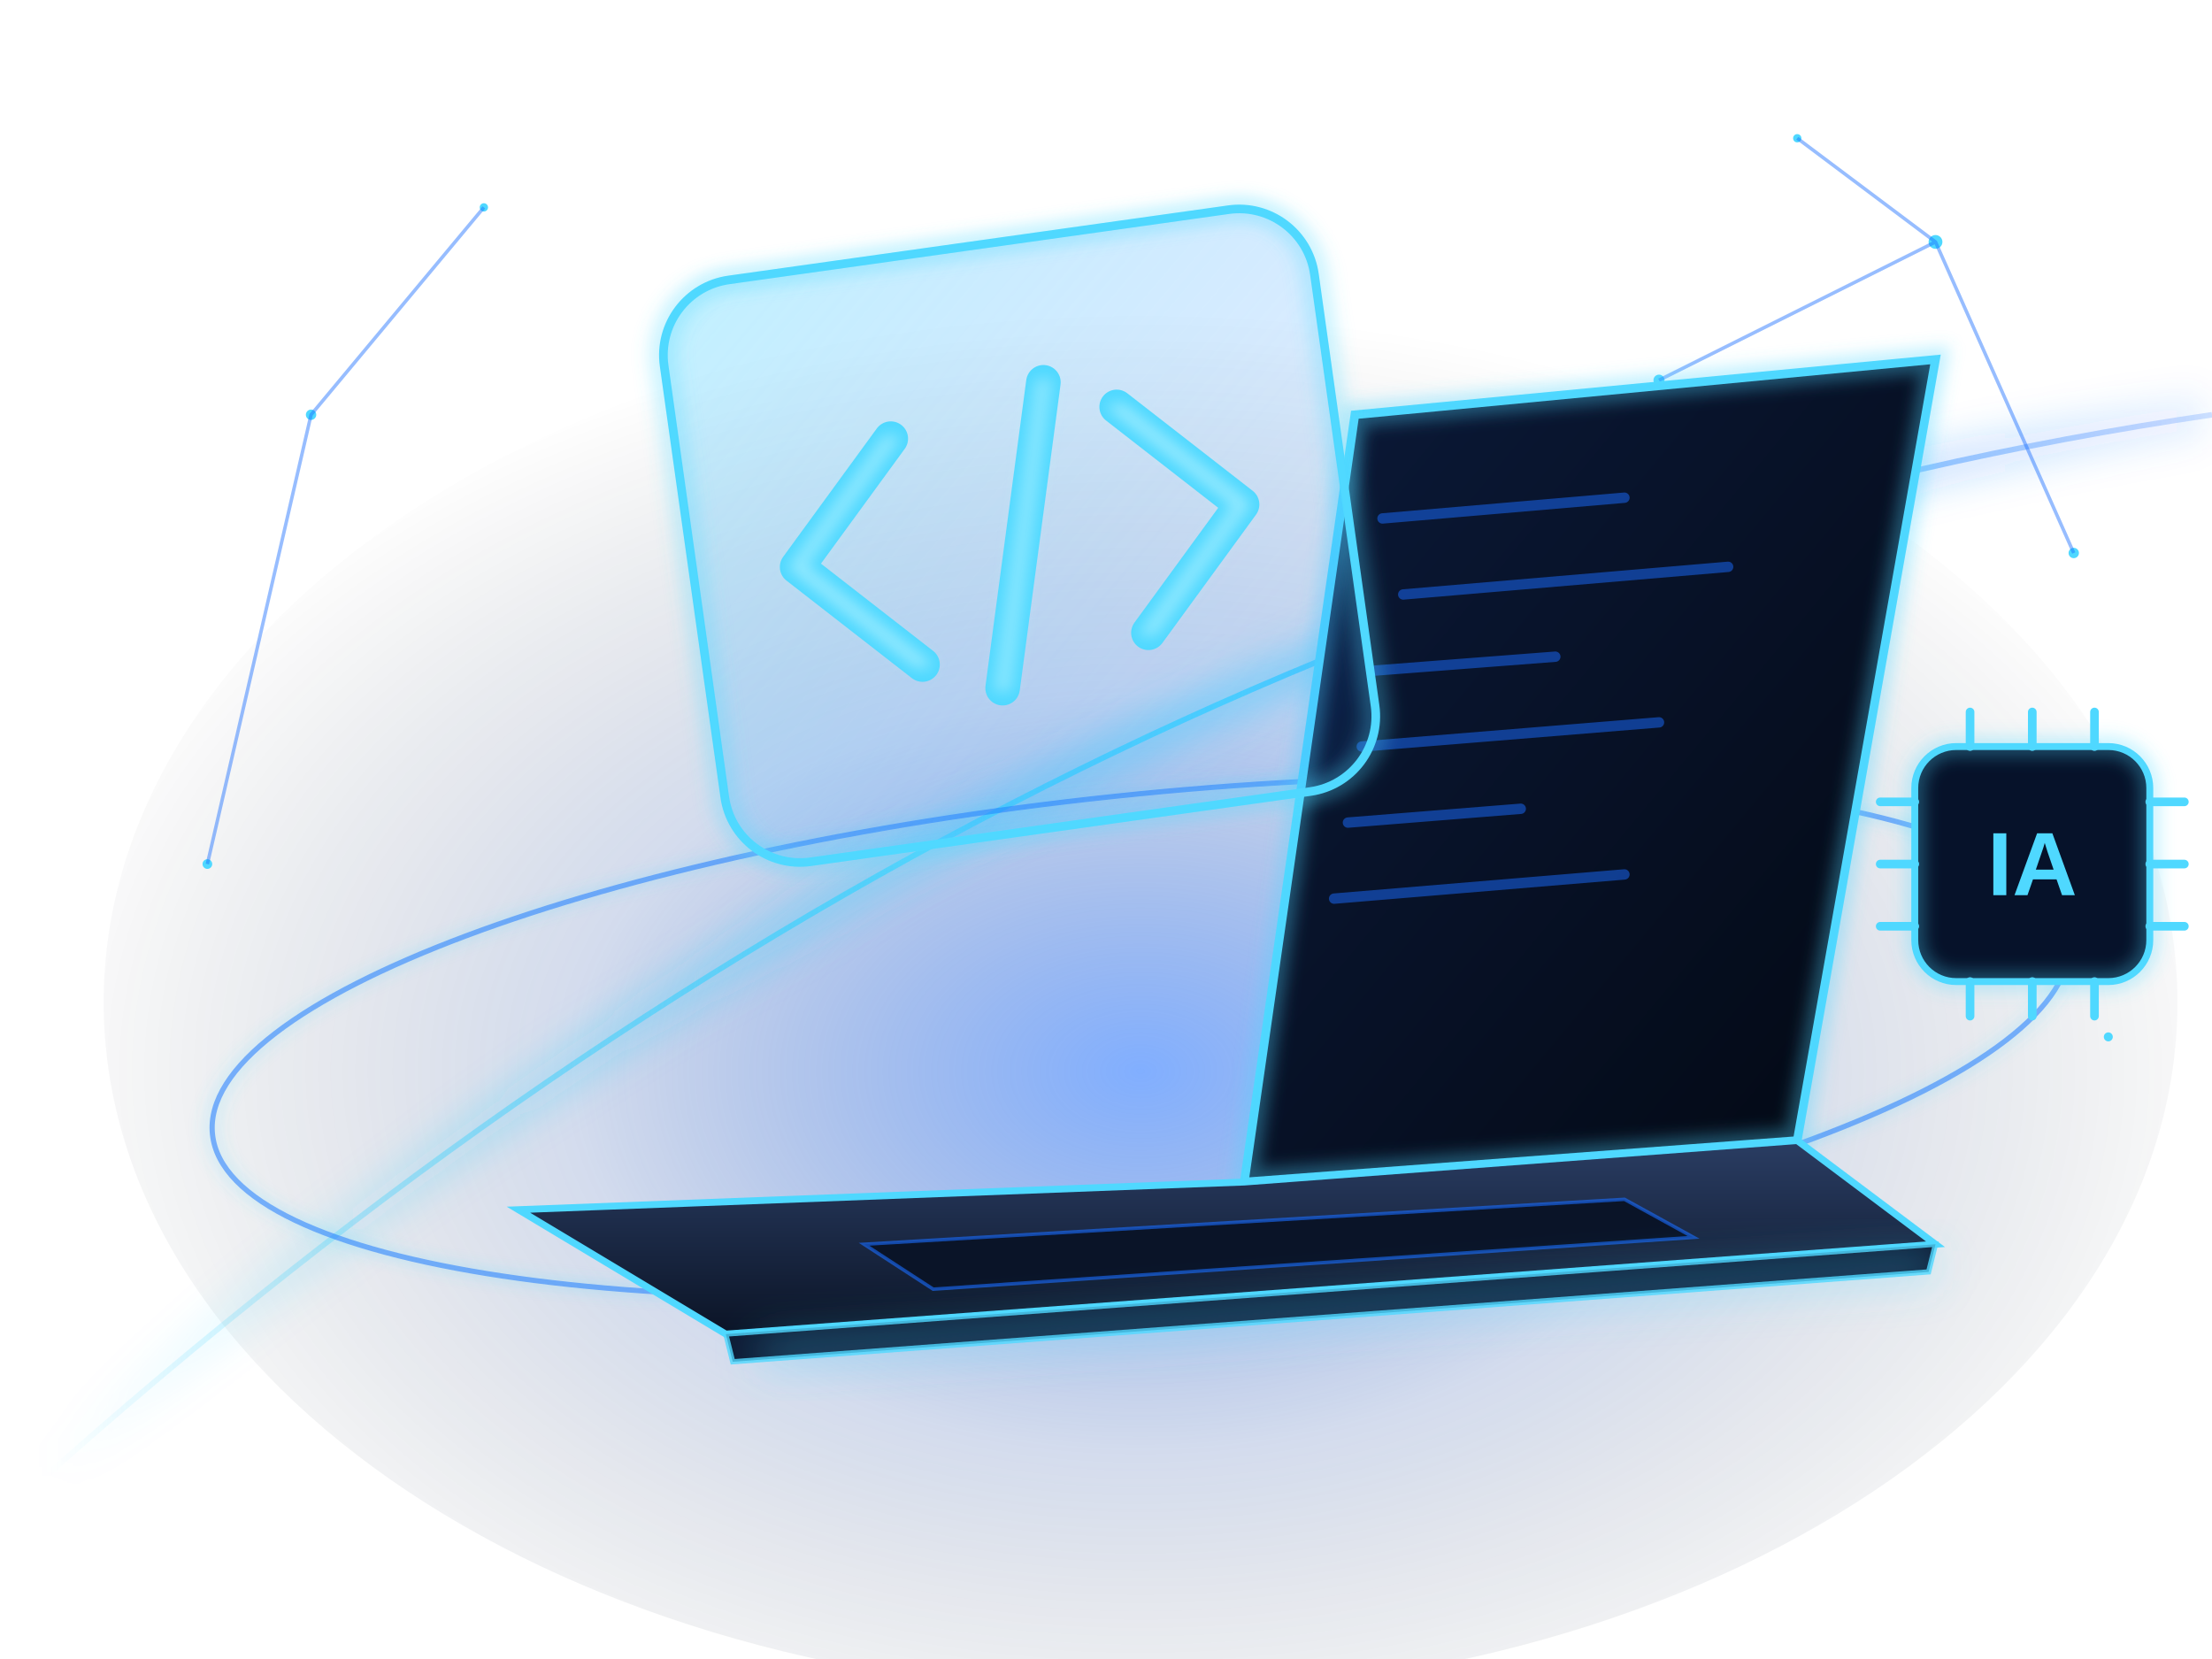
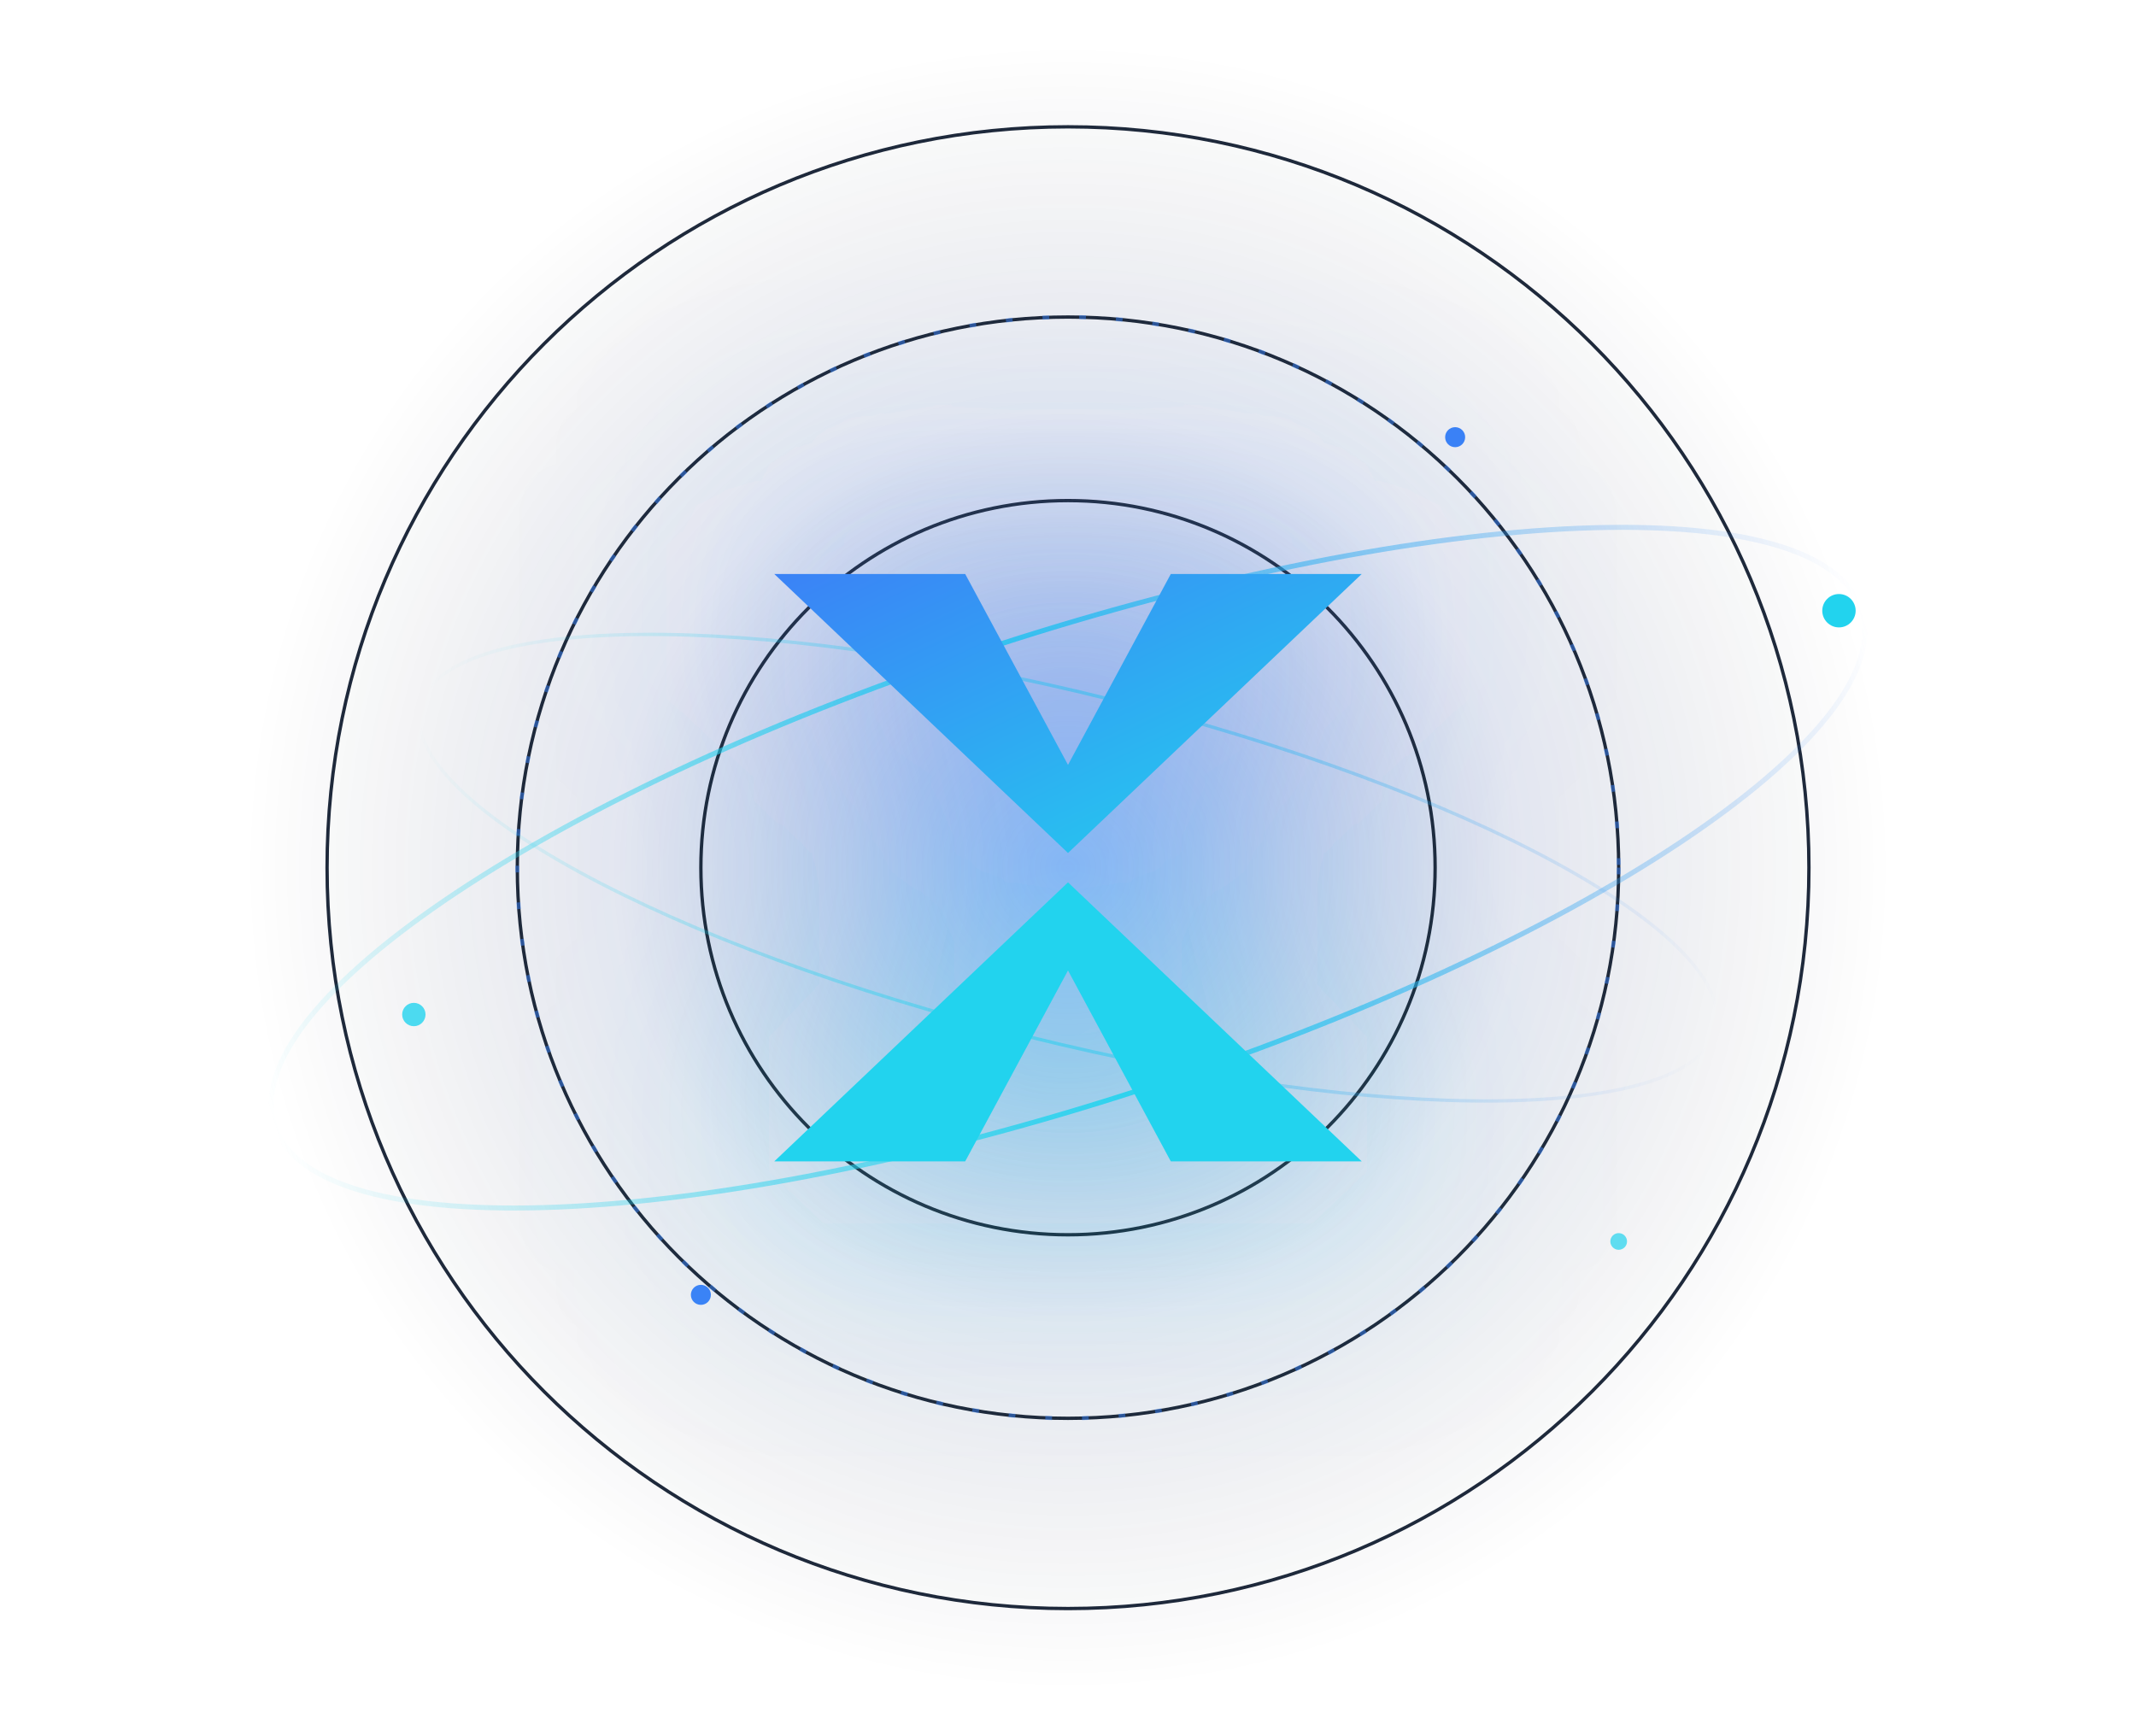
- <svg xmlns="http://www.w3.org/2000/svg" viewBox="0 0 640 480" fill="none">
+ <svg xmlns="http://www.w3.org/2000/svg" viewBox="0 0 640 520" width="640" height="520" role="img" aria-label="Símbolo da Vivix em órbita">
  <defs>
-     <radialGradient id="glow" cx="50%" cy="55%" r="55%">
-       <stop offset="0" stop-color="#1a6dff" stop-opacity=".55" />
-       <stop offset=".5" stop-color="#0a3a9e" stop-opacity=".18" />
-       <stop offset="1" stop-color="#000" stop-opacity="0" />
+     <linearGradient id="hg" x1="0" y1="0" x2="1" y2="1">
+       <stop offset="0" stop-color="#3B82F6" />
+       <stop offset="1" stop-color="#22D3EE" />
+     </linearGradient>
+     <radialGradient id="glow" cx="50%" cy="50%" r="50%">
+       <stop offset="0" stop-color="#2563EB" stop-opacity="0.45" />
+       <stop offset="0.55" stop-color="#1E3A8A" stop-opacity="0.12" />
+       <stop offset="1" stop-color="#05070D" stop-opacity="0" />
    </radialGradient>
-     <linearGradient id="arc" x1="0" y1="0" x2="1" y2="0">
-       <stop offset="0" stop-color="#00c6ff" stop-opacity="0" />
-       <stop offset=".55" stop-color="#4fd8ff" />
-       <stop offset="1" stop-color="#1a6dff" stop-opacity=".2" />
-     </linearGradient>
-     <linearGradient id="screen" x1="0" y1="0" x2="1" y2="1">
-       <stop offset="0" stop-color="#0b1a3a" />
-       <stop offset="1" stop-color="#030812" />
-     </linearGradient>
-     <linearGradient id="base" x1="0" y1="0" x2="0" y2="1">
-       <stop offset="0" stop-color="#2a3d63" />
-       <stop offset="1" stop-color="#0b1426" />
-     </linearGradient>
-     <linearGradient id="holo" x1="0" y1="0" x2="1" y2="1">
-       <stop offset="0" stop-color="#4fd8ff" stop-opacity=".35" />
-       <stop offset="1" stop-color="#1a6dff" stop-opacity=".08" />
+     <linearGradient id="ring" x1="0" y1="0" x2="1" y2="0">
+       <stop offset="0" stop-color="#22D3EE" stop-opacity="0" />
+       <stop offset="0.5" stop-color="#22D3EE" stop-opacity="0.9" />
+       <stop offset="1" stop-color="#3B82F6" stop-opacity="0" />
    </linearGradient>
    <filter id="blur" x="-50%" y="-50%" width="200%" height="200%">
-       <feGaussianBlur stdDeviation="6" />
-     </filter>
-     <filter id="soft" x="-50%" y="-50%" width="200%" height="200%">
-       <feGaussianBlur stdDeviation="2.2" />
+       <feGaussianBlur stdDeviation="18" />
    </filter>
  </defs>
-   <ellipse cx="330" cy="290" rx="300" ry="200" fill="url(#glow)" />
-   <path d="M10 430 Q 300 170 640 120" stroke="url(#arc)" stroke-width="6" filter="url(#blur)" />
-   <path d="M10 430 Q 300 170 640 120" stroke="url(#arc)" stroke-width="1.6" />
-   <g fill="#4fd8ff">
-     <circle cx="560" cy="70" r="2" />
-     <circle cx="600" cy="160" r="1.5" />
-     <circle cx="520" cy="40" r="1.2" />
-     <circle cx="90" cy="120" r="1.5" />
-     <circle cx="140" cy="60" r="1.2" />
-     <circle cx="60" cy="250" r="1.4" />
-     <circle cx="610" cy="300" r="1.3" />
-     <circle cx="480" cy="110" r="1.6" />
+   <circle cx="320" cy="260" r="250" fill="url(#glow)" />
+   <g fill="none" stroke="#1E293B" stroke-width="1">
+     <circle cx="320" cy="260" r="110" />
+     <circle cx="320" cy="260" r="165" />
+     <circle cx="320" cy="260" r="222" />
  </g>
-   <g stroke="#1a6dff" stroke-opacity=".45" stroke-width="1">
-     <path d="M520 40 L560 70 L600 160 M560 70 L480 110" />
-     <path d="M140 60 L90 120 L60 250" />
+   <circle cx="320" cy="260" r="165" fill="none" stroke="#3B82F6" stroke-opacity="0.5" stroke-width="1.2" stroke-dasharray="2 9" />
+   <ellipse cx="320" cy="260" rx="250" ry="70" fill="none" stroke="url(#ring)" stroke-width="1.5" transform="rotate(-18 320 260)" />
+   <ellipse cx="320" cy="260" rx="200" ry="52" fill="none" stroke="url(#ring)" stroke-opacity="0.6" stroke-width="1" transform="rotate(14 320 260)" />
+   <g fill="#22D3EE">
+     <circle cx="551" cy="183" r="5" />
+     <circle cx="124" cy="304" r="3.5" fill-opacity="0.8" />
+     <circle cx="436" cy="131" r="3" fill="#3B82F6" />
+     <circle cx="210" cy="388" r="3" fill="#3B82F6" />
+     <circle cx="485" cy="372" r="2.5" fill-opacity="0.7" />
  </g>
-   <ellipse cx="330" cy="300" rx="270" ry="70" stroke="#1a6dff" stroke-opacity=".55" stroke-width="1.5" transform="rotate(-6 330 300)" />
-   <ellipse cx="330" cy="300" rx="270" ry="70" stroke="#4fd8ff" stroke-width="3" stroke-opacity=".25" filter="url(#soft)" transform="rotate(-6 330 300)" />
-   <path d="M392 120 L560 104 L520 330 L360 342 Z" fill="url(#screen)" stroke="#4fd8ff" stroke-width="2.5" />
-   <path d="M392 120 L560 104 L520 330 L360 342 Z" stroke="#4fd8ff" stroke-width="7" stroke-opacity=".35" filter="url(#soft)" />
-   <g stroke="#1a6dff" stroke-opacity=".5" stroke-width="3" stroke-linecap="round">
-     <path d="M400 150 L470 144" />
-     <path d="M406 172 L500 164" />
-     <path d="M398 194 L450 190" />
-     <path d="M394 216 L480 209" />
-     <path d="M390 238 L440 234" />
-     <path d="M386 260 L470 253" />
+   <g transform="translate(210 150) scale(2.2)" filter="url(#blur)" opacity="0.65">
+     <polygon points="10,10 36,10 50,36 64,10 90,10 50,48" fill="#3B82F6" />
+     <polygon points="10,90 36,90 50,64 64,90 90,90 50,52" fill="#22D3EE" />
  </g>
-   <path d="M150 350 L360 342 L520 330 L560 360 L210 386 Z" fill="url(#base)" stroke="#4fd8ff" stroke-width="2" />
-   <path d="M210 386 L560 360 L558 368 L212 394 Z" fill="#0d1b35" stroke="#4fd8ff" stroke-opacity=".8" stroke-width="1.5" />
-   <path d="M250 360 L470 347 L490 358 L270 373 Z" fill="#0a1428" stroke="#1a6dff" stroke-opacity=".6" />
-   <path d="M220 392 L560 366" stroke="#4fd8ff" stroke-width="8" stroke-opacity=".35" filter="url(#blur)" />
-   <g>
-     <rect x="200" y="70" width="190" height="170" rx="22" fill="url(#holo)" stroke="#4fd8ff" stroke-width="2.5" transform="rotate(-8 295 155)" />
-     <rect x="200" y="70" width="190" height="170" rx="22" stroke="#4fd8ff" stroke-width="8" stroke-opacity=".3" filter="url(#soft)" transform="rotate(-8 295 155)" />
-     <g transform="rotate(-8 295 155)" stroke="#4fd8ff" stroke-width="10" stroke-linecap="round" stroke-linejoin="round">
-       <path d="M262 122 L230 155 L262 188" />
-       <path d="M328 122 L360 155 L328 188" />
-       <path d="M308 112 L284 198" />
-     </g>
-     <g transform="rotate(-8 295 155)" stroke="#aef0ff" stroke-width="3" stroke-linecap="round" stroke-linejoin="round" filter="url(#soft)">
-       <path d="M262 122 L230 155 L262 188" />
-       <path d="M328 122 L360 155 L328 188" />
-       <path d="M308 112 L284 198" />
-     </g>
-   </g>
-   <g transform="translate(588 250)">
-     <rect x="-34" y="-34" width="68" height="68" rx="12" fill="#06122a" stroke="#4fd8ff" stroke-width="2" />
-     <rect x="-34" y="-34" width="68" height="68" rx="12" stroke="#4fd8ff" stroke-width="6" stroke-opacity=".3" filter="url(#soft)" />
-     <text x="0" y="9" text-anchor="middle" font-family="Arial, sans-serif" font-weight="700" font-size="26" fill="#4fd8ff">IA</text>
-     <g stroke="#4fd8ff" stroke-width="2.5" stroke-linecap="round">
-       <path d="M-18 -34 v-10 M0 -34 v-10 M18 -34 v-10 M-18 34 v10 M0 34 v10 M18 34 v10" />
-       <path d="M-34 -18 h-10 M-34 0 h-10 M-34 18 h-10 M34 -18 h10 M34 0 h10 M34 18 h10" />
-     </g>
+   <g transform="translate(210 150) scale(2.2)">
+     <polygon points="10,10 36,10 50,36 64,10 90,10 50,48" fill="url(#hg)" />
+     <polygon points="10,90 36,90 50,64 64,90 90,90 50,52" fill="#22D3EE" />
  </g>
</svg>
